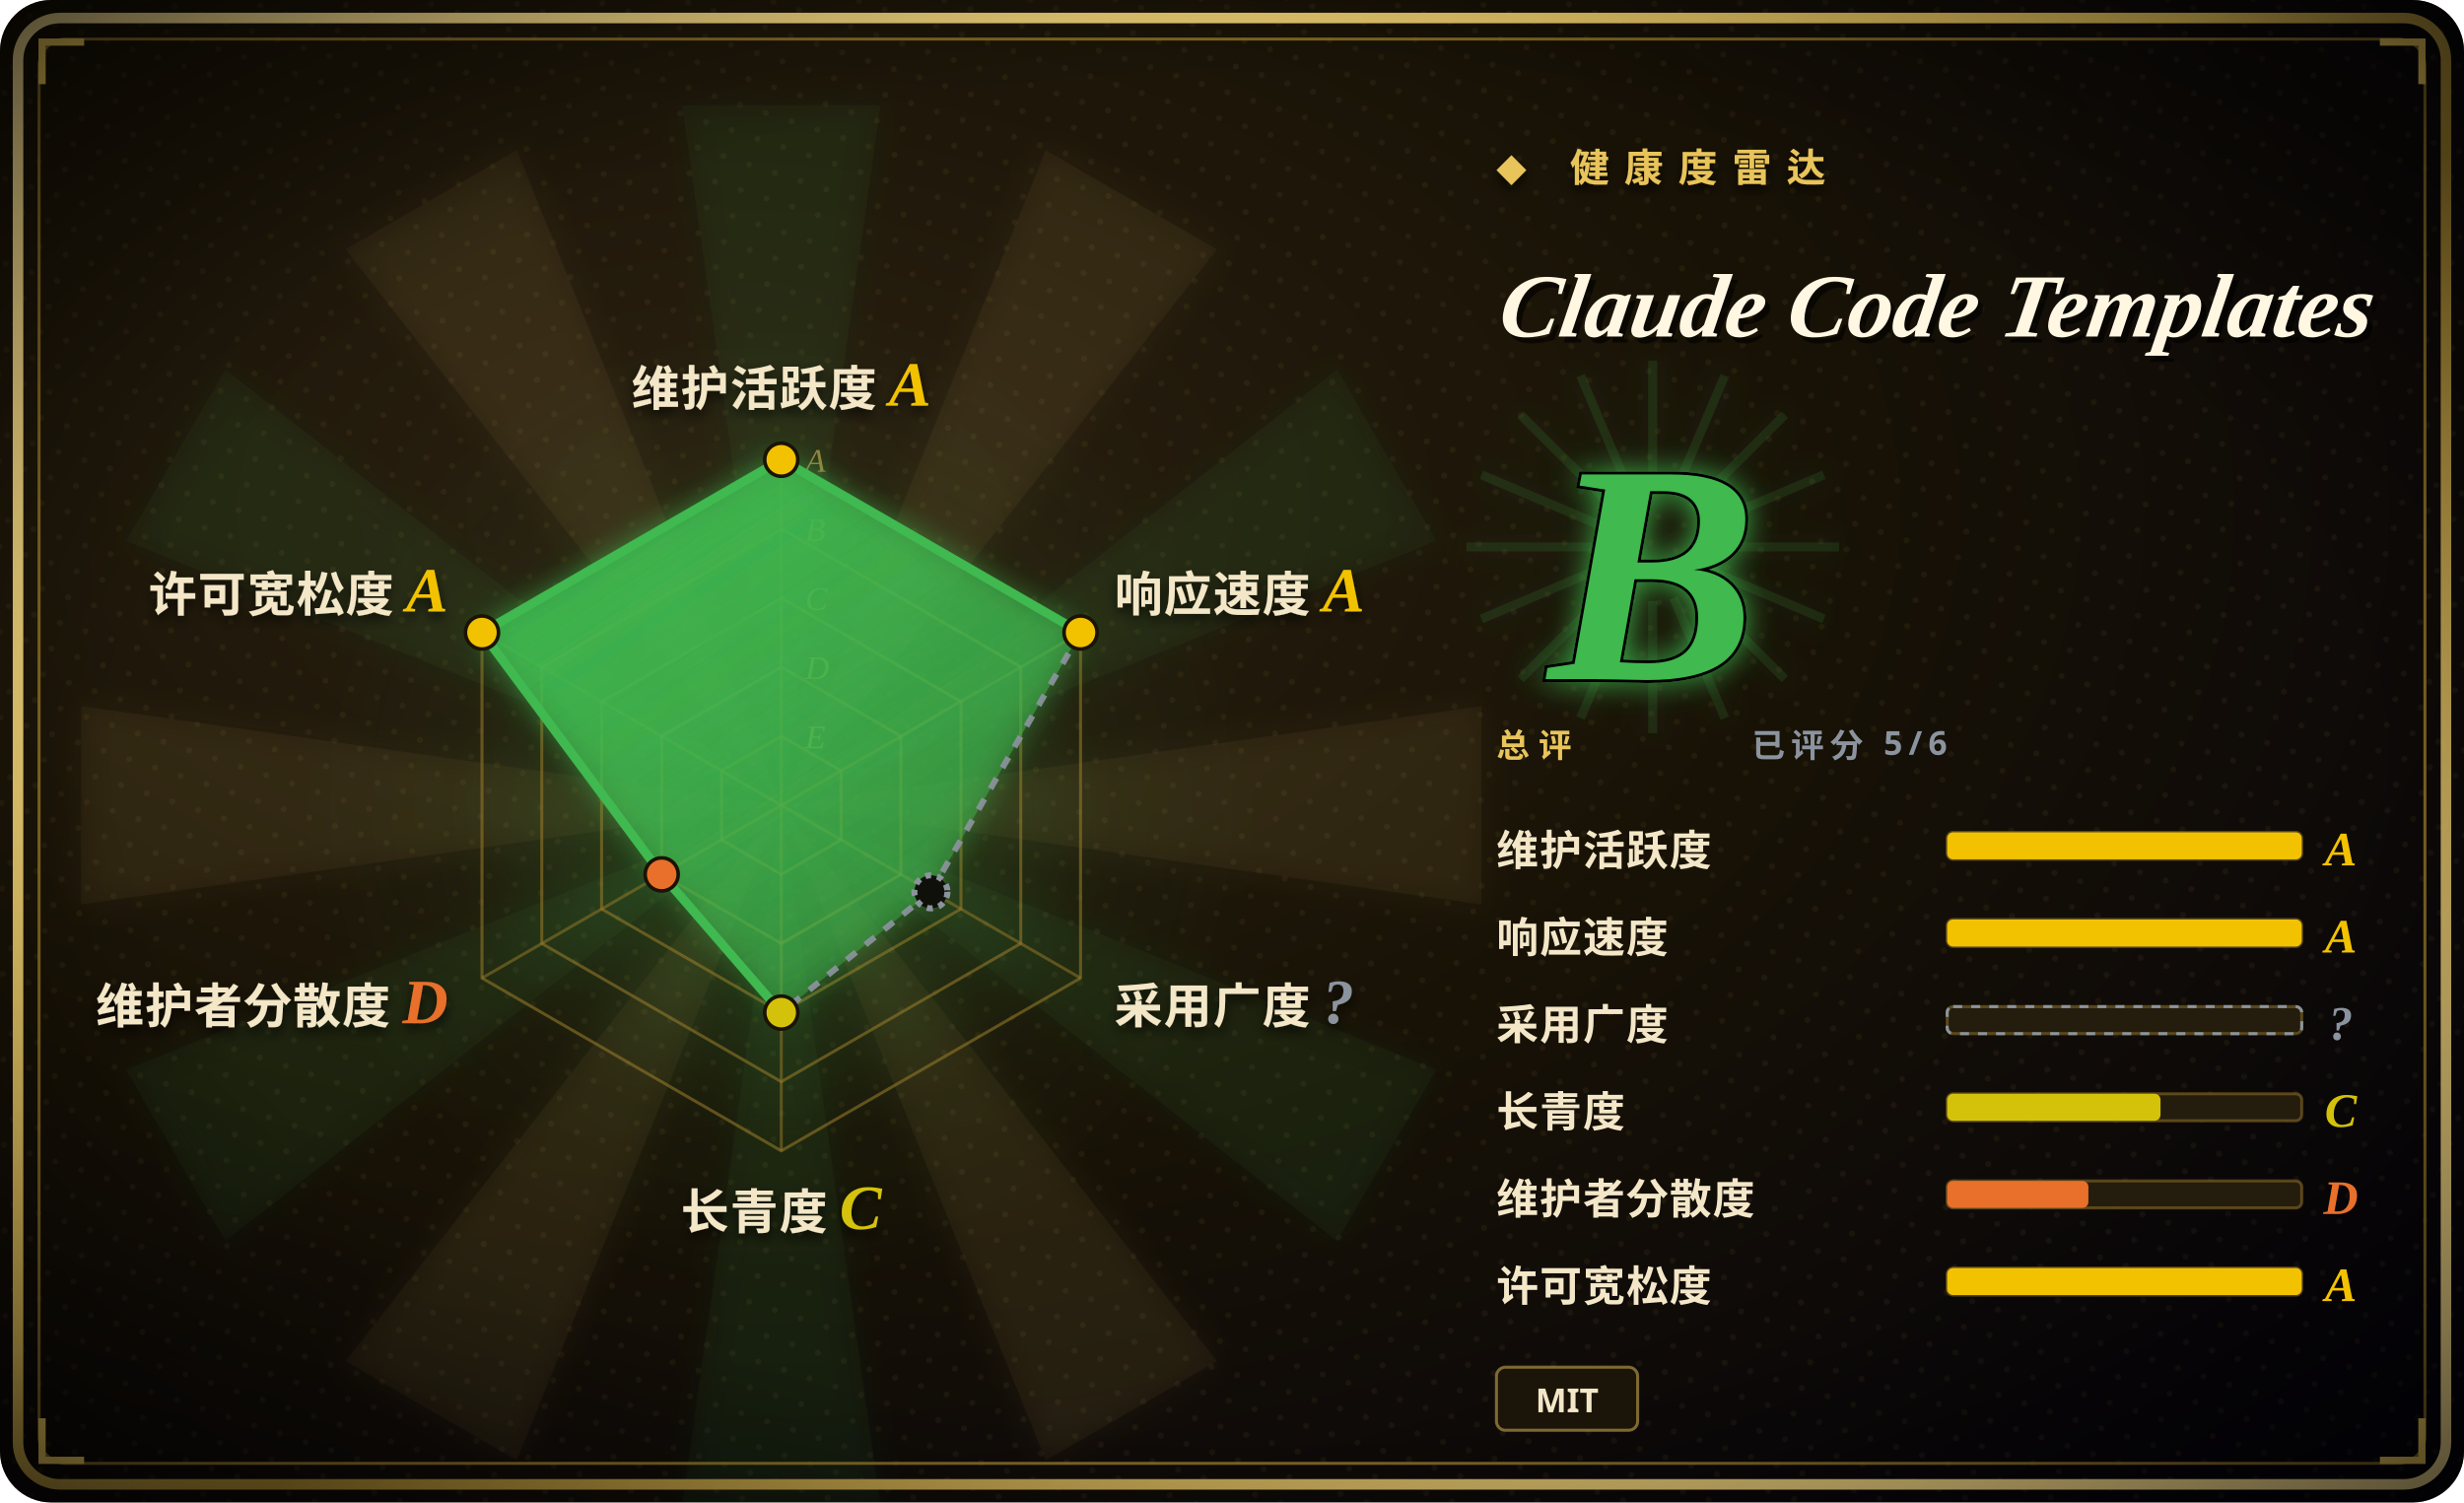
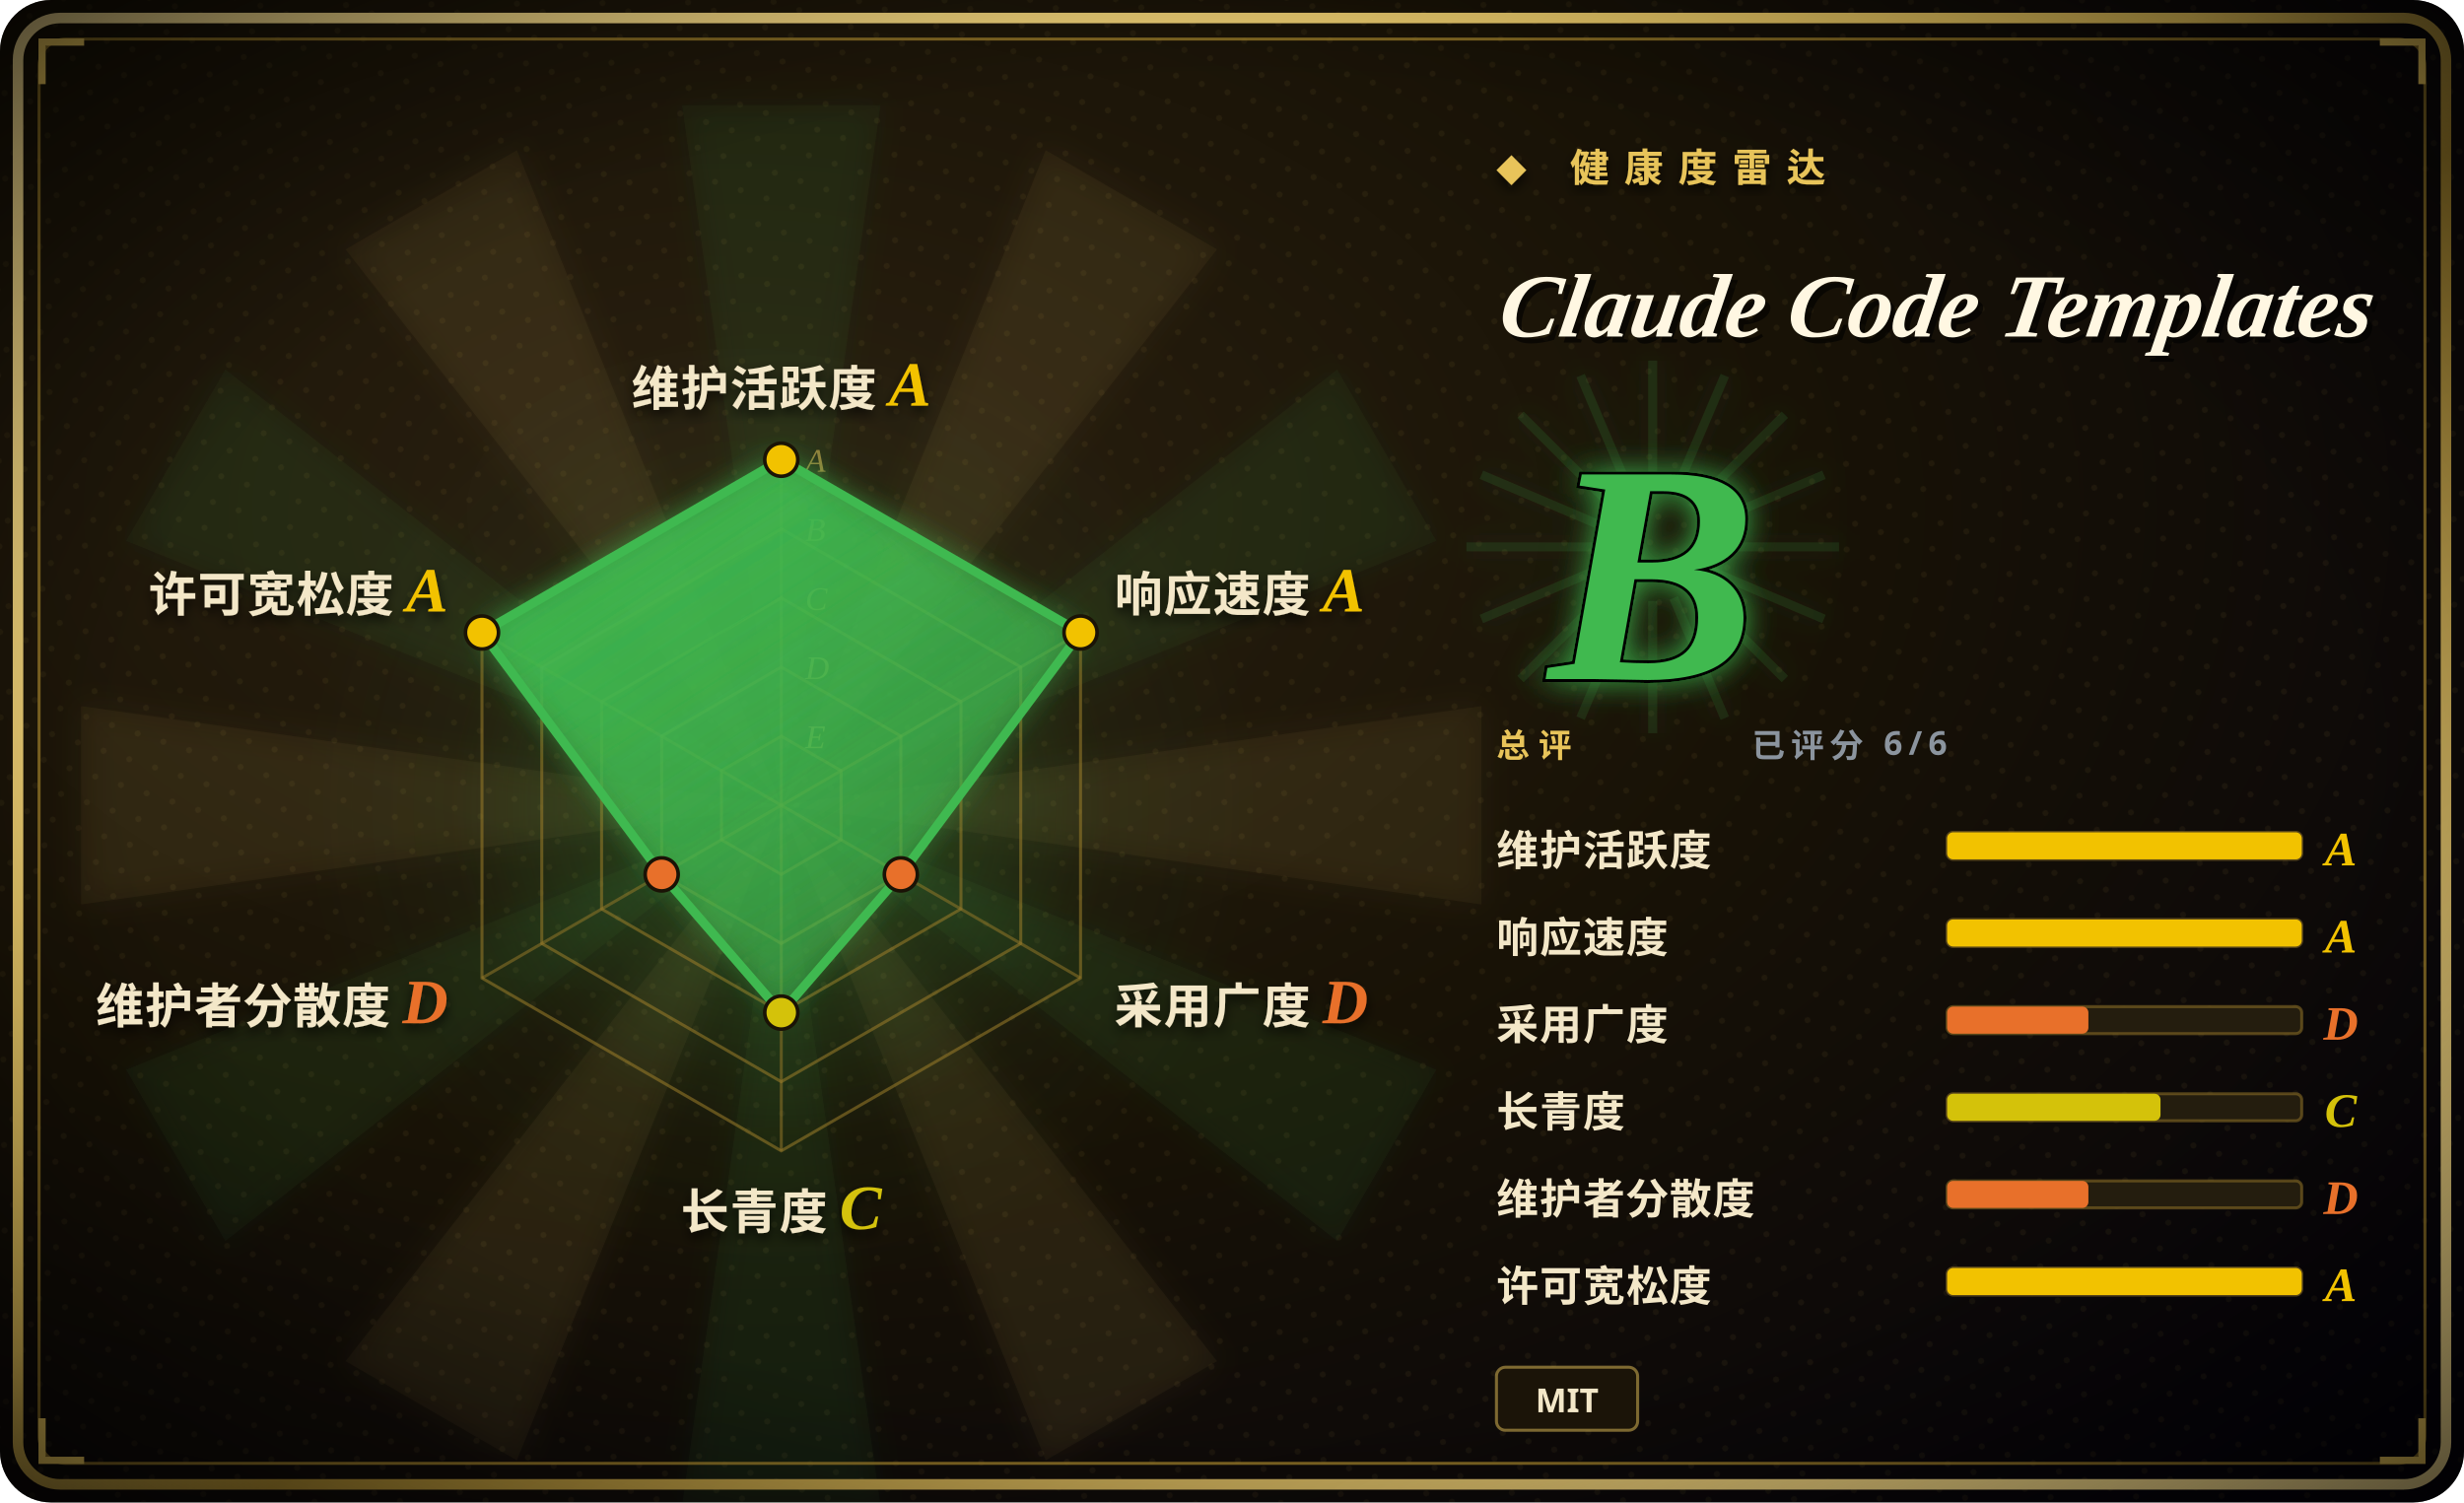
<svg xmlns="http://www.w3.org/2000/svg" width="820" height="500" viewBox="0 0 820 500">
  <defs>
    <radialGradient id="bg" cx="30%" cy="34%" r="90%">
      <stop offset="0%" stop-color="#2a2010" />
      <stop offset="48%" stop-color="#181206" />
      <stop offset="100%" stop-color="#05030a" />
    </radialGradient>
    <radialGradient id="vig" cx="50%" cy="50%" r="72%">
      <stop offset="62%" stop-color="#000000" stop-opacity="0" />
      <stop offset="100%" stop-color="#000000" stop-opacity="0.72" />
    </radialGradient>
    <linearGradient id="frame" x1="0" y1="0" x2="1" y2="1">
      <stop offset="0%" stop-color="#f6dd92" />
      <stop offset="45%" stop-color="#E8C45A" />
      <stop offset="55%" stop-color="#9c7d2a" />
      <stop offset="100%" stop-color="#f6dd92" />
    </linearGradient>
    <linearGradient id="poly" x1="0" y1="0" x2="0.7" y2="1">
      <stop offset="0%" stop-color="#3FB950" stop-opacity="0.92" />
      <stop offset="100%" stop-color="#3FB950" stop-opacity="0.34" />
    </linearGradient>
    <radialGradient id="halo" cx="50%" cy="50%" r="50%">
      <stop offset="0%" stop-color="#3FB950" stop-opacity="0.34" />
      <stop offset="68%" stop-color="#3FB950" stop-opacity="0.04" />
      <stop offset="100%" stop-color="#3FB950" stop-opacity="0" />
    </radialGradient>
    <filter id="glow" x="-60%" y="-60%" width="220%" height="220%">
      <feGaussianBlur stdDeviation="5" result="b" />
      <feMerge>
        <feMergeNode in="b" />
        <feMergeNode in="SourceGraphic" />
      </feMerge>
    </filter>
    <filter id="soft" x="-30%" y="-30%" width="160%" height="160%">
      <feDropShadow dx="0" dy="2" stdDeviation="2" flood-color="#000" flood-opacity="0.7" />
    </filter>
    <pattern id="halftone" width="9" height="9" patternUnits="userSpaceOnUse" patternTransform="rotate(18)">
      <circle cx="2" cy="2" r="1" fill="#E8C45A" fill-opacity="0.06" />
    </pattern>
  </defs>
  <rect width="820" height="500" rx="17" fill="url(#bg)" />
  <rect width="820" height="500" rx="17" fill="url(#halftone)" />
  <g opacity="0.5" filter="url(#glow)">
    <path d="M260,268 L493,235 L493,301 Z" fill="#E8C45A" fill-opacity="0.10" />
    <path d="M260,268 L478,356 L445,413 Z" fill="#3FB950" fill-opacity="0.10" />
    <path d="M260,268 L405,453 L348,486 Z" fill="#E8C45A" fill-opacity="0.10" />
    <path d="M260,268 L293,501 L227,501 Z" fill="#3FB950" fill-opacity="0.10" />
    <path d="M260,268 L172,486 L115,453 Z" fill="#E8C45A" fill-opacity="0.10" />
    <path d="M260,268 L75,413 L42,356 Z" fill="#3FB950" fill-opacity="0.10" />
    <path d="M260,268 L27,301 L27,235 Z" fill="#E8C45A" fill-opacity="0.10" />
    <path d="M260,268 L42,180 L75,123 Z" fill="#3FB950" fill-opacity="0.10" />
    <path d="M260,268 L115,83 L172,50 Z" fill="#E8C45A" fill-opacity="0.10" />
    <path d="M260,268 L227,35 L293,35 Z" fill="#3FB950" fill-opacity="0.10" />
    <path d="M260,268 L348,50 L405,83 Z" fill="#E8C45A" fill-opacity="0.10" />
    <path d="M260,268 L445,123 L478,180 Z" fill="#3FB950" fill-opacity="0.10" />
  </g>
  <circle cx="260" cy="268" r="161" fill="url(#halo)" />
  <rect x="6" y="6" width="808" height="488" rx="14" fill="none" stroke="url(#frame)" stroke-width="3.5" />
  <rect x="13" y="13" width="794" height="474" rx="9" fill="none" stroke="#9c7d2a" stroke-width="1" stroke-opacity="0.8" />
  <path d="M14,28 L14,14 L28,14" fill="none" stroke="#E8C45A" stroke-width="2.4" />
  <path d="M806,28 L806,14 L792,14" fill="none" stroke="#E8C45A" stroke-width="2.4" />
  <path d="M14,472 L14,486 L28,486" fill="none" stroke="#E8C45A" stroke-width="2.4" />
  <path d="M806,472 L806,486 L792,486" fill="none" stroke="#E8C45A" stroke-width="2.4" />
  <rect width="820" height="500" rx="17" fill="url(#vig)" />
  <polygon points="260.0,153.0 359.6,210.5 359.6,325.5 260.0,383.0 160.4,325.5 160.4,210.5" fill="none" stroke="#9c7d2a" stroke-opacity="0.55" stroke-width="1" />
  <polygon points="260.0,176.0 339.7,222.0 339.7,314.0 260.0,360.0 180.3,314.0 180.3,222.0" fill="none" stroke="#9c7d2a" stroke-opacity="0.55" stroke-width="1" />
  <polygon points="260.0,199.0 319.8,233.5 319.8,302.5 260.0,337.0 200.2,302.5 200.2,233.5" fill="none" stroke="#9c7d2a" stroke-opacity="0.55" stroke-width="1" />
  <polygon points="260.0,222.0 299.8,245.0 299.8,291.0 260.0,314.0 220.2,291.0 220.2,245.0" fill="none" stroke="#9c7d2a" stroke-opacity="0.55" stroke-width="1" />
  <polygon points="260.0,245.0 279.9,256.5 279.9,279.5 260.0,291.0 240.1,279.5 240.1,256.5" fill="none" stroke="#9c7d2a" stroke-opacity="0.55" stroke-width="1" />
  <line x1="260" y1="268" x2="260.0" y2="153.0" stroke="#9c7d2a" stroke-opacity="0.5" stroke-width="1" />
  <line x1="260" y1="268" x2="359.6" y2="210.5" stroke="#9c7d2a" stroke-opacity="0.5" stroke-width="1" />
  <line x1="260" y1="268" x2="359.6" y2="325.5" stroke="#9c7d2a" stroke-opacity="0.5" stroke-width="1" />
  <line x1="260" y1="268" x2="260.0" y2="383.0" stroke="#9c7d2a" stroke-opacity="0.5" stroke-width="1" />
  <line x1="260" y1="268" x2="160.4" y2="325.5" stroke="#9c7d2a" stroke-opacity="0.5" stroke-width="1" />
  <line x1="260" y1="268" x2="160.4" y2="210.5" stroke="#9c7d2a" stroke-opacity="0.5" stroke-width="1" />
  <text x="268" y="157.0" font-size="11" font-style="italic" fill="#E8C45A" fill-opacity="0.55" font-family="'Georgia','Times New Roman',serif">A</text>
  <text x="268" y="180.0" font-size="11" font-style="italic" fill="#E8C45A" fill-opacity="0.55" font-family="'Georgia','Times New Roman',serif">B</text>
  <text x="268" y="203.0" font-size="11" font-style="italic" fill="#E8C45A" fill-opacity="0.55" font-family="'Georgia','Times New Roman',serif">C</text>
  <text x="268" y="226.0" font-size="11" font-style="italic" fill="#E8C45A" fill-opacity="0.55" font-family="'Georgia','Times New Roman',serif">D</text>
  <text x="268" y="249.0" font-size="11" font-style="italic" fill="#E8C45A" fill-opacity="0.55" font-family="'Georgia','Times New Roman',serif">E</text>
-   <polygon points="260.0,153.0 359.6,210.5 309.8,296.8 260.0,337.0 220.2,291.0 160.4,210.5" fill="url(#poly)" filter="url(#glow)" />
+   <polygon points="260.0,153.0 359.6,210.5 299.8,291.0 260.0,337.0 220.2,291.0 160.4,210.5" fill="url(#poly)" filter="url(#glow)" />
  <line x1="260.0" y1="153.0" x2="359.6" y2="210.5" stroke="#3FB950" stroke-width="3" />
-   <line x1="359.6" y1="210.5" x2="309.8" y2="296.8" stroke="#8B949E" stroke-width="2" stroke-dasharray="4 4" stroke-opacity="0.92" />
-   <line x1="309.8" y1="296.8" x2="260.0" y2="337.0" stroke="#8B949E" stroke-width="2" stroke-dasharray="4 4" stroke-opacity="0.92" />
+   <line x1="359.6" y1="210.5" x2="299.8" y2="291.0" stroke="#3FB950" stroke-width="3" />
+   <line x1="299.8" y1="291.0" x2="260.0" y2="337.0" stroke="#3FB950" stroke-width="3" />
  <line x1="260.0" y1="337.0" x2="220.2" y2="291.0" stroke="#3FB950" stroke-width="3" />
  <line x1="220.2" y1="291.0" x2="160.4" y2="210.5" stroke="#3FB950" stroke-width="3" />
  <line x1="160.4" y1="210.5" x2="260.0" y2="153.0" stroke="#3FB950" stroke-width="3" />
  <circle cx="260.0" cy="153.0" r="5.5" fill="#F2C200" stroke="#1a1306" stroke-width="1.2" />
  <circle cx="359.6" cy="210.5" r="5.5" fill="#F2C200" stroke="#1a1306" stroke-width="1.2" />
-   <circle cx="309.8" cy="296.8" r="5.5" fill="#10100b" stroke="#8B949E" stroke-width="2" stroke-dasharray="2 2" />
+   <circle cx="299.8" cy="291.0" r="5.5" fill="#E8702A" stroke="#1a1306" stroke-width="1.2" />
  <circle cx="260.0" cy="337.0" r="5.5" fill="#D4C20A" stroke="#1a1306" stroke-width="1.2" />
  <circle cx="220.2" cy="291.0" r="5.5" fill="#E8702A" stroke="#1a1306" stroke-width="1.2" />
  <circle cx="160.4" cy="210.5" r="5.5" fill="#F2C200" stroke="#1a1306" stroke-width="1.2" />
  <text x="260.0" y="135.0" font-size="16" font-weight="900" fill="#f3e7c8" text-anchor="middle" font-family="'PingFang SC','Hiragino Sans GB','Heiti SC','Microsoft YaHei',sans-serif" letter-spacing="0.4" filter="url(#soft)">维护活跃度 <tspan fill="#F2C200" font-family="'Georgia','Times New Roman',serif" font-style="italic" font-size="21">A</tspan>
  </text>
  <text x="370.9" y="203.5" font-size="16" font-weight="900" fill="#f3e7c8" text-anchor="start" font-family="'PingFang SC','Hiragino Sans GB','Heiti SC','Microsoft YaHei',sans-serif" letter-spacing="0.4" filter="url(#soft)">响应速度 <tspan fill="#F2C200" font-family="'Georgia','Times New Roman',serif" font-style="italic" font-size="21">A</tspan>
  </text>
-   <text x="370.9" y="340.5" font-size="16" font-weight="900" fill="#f3e7c8" text-anchor="start" font-family="'PingFang SC','Hiragino Sans GB','Heiti SC','Microsoft YaHei',sans-serif" letter-spacing="0.4" filter="url(#soft)">采用广度 <tspan fill="#8B949E" font-family="'Georgia','Times New Roman',serif" font-style="italic" font-size="21">?</tspan>
+   <text x="370.9" y="340.5" font-size="16" font-weight="900" fill="#f3e7c8" text-anchor="start" font-family="'PingFang SC','Hiragino Sans GB','Heiti SC','Microsoft YaHei',sans-serif" letter-spacing="0.4" filter="url(#soft)">采用广度 <tspan fill="#E8702A" font-family="'Georgia','Times New Roman',serif" font-style="italic" font-size="21">D</tspan>
  </text>
  <text x="260.0" y="409.0" font-size="16" font-weight="900" fill="#f3e7c8" text-anchor="middle" font-family="'PingFang SC','Hiragino Sans GB','Heiti SC','Microsoft YaHei',sans-serif" letter-spacing="0.4" filter="url(#soft)">长青度 <tspan fill="#D4C20A" font-family="'Georgia','Times New Roman',serif" font-style="italic" font-size="21">C</tspan>
  </text>
  <text x="149.1" y="340.5" font-size="16" font-weight="900" fill="#f3e7c8" text-anchor="end" font-family="'PingFang SC','Hiragino Sans GB','Heiti SC','Microsoft YaHei',sans-serif" letter-spacing="0.4" filter="url(#soft)">维护者分散度 <tspan fill="#E8702A" font-family="'Georgia','Times New Roman',serif" font-style="italic" font-size="21">D</tspan>
  </text>
  <text x="149.1" y="203.5" font-size="16" font-weight="900" fill="#f3e7c8" text-anchor="end" font-family="'PingFang SC','Hiragino Sans GB','Heiti SC','Microsoft YaHei',sans-serif" letter-spacing="0.4" filter="url(#soft)">许可宽松度 <tspan fill="#F2C200" font-family="'Georgia','Times New Roman',serif" font-style="italic" font-size="21">A</tspan>
  </text>
  <text x="498" y="60" font-size="13" letter-spacing="5" fill="#E8C45A" font-weight="900" font-family="'PingFang SC','Hiragino Sans GB','Heiti SC','Microsoft YaHei',sans-serif" filter="url(#soft)">◆ 健康度雷达</text>
  <g transform="translate(498,112) skewX(-9)">
    <text x="2" y="2" font-size="30" font-weight="900" font-style="italic" fill="#000" fill-opacity="0.6" font-family="'Georgia','Times New Roman',serif">Claude Code Templates</text>
    <text x="0" y="0" font-size="30" font-weight="900" font-style="italic" fill="#fff7e2" font-family="'Georgia','Times New Roman',serif">Claude Code Templates</text>
  </g>
  <line x1="498" y1="124" x2="648" y2="124" stroke="url(#frame)" stroke-width="2" />
  <g opacity="0.85" filter="url(#glow)">
    <line x1="568" y1="182" x2="612" y2="182" stroke="#3FB950" stroke-opacity="0.16" stroke-width="3" />
    <line x1="567" y1="189" x2="607" y2="206" stroke="#3FB950" stroke-opacity="0.16" stroke-width="3" />
    <line x1="563" y1="195" x2="594" y2="226" stroke="#3FB950" stroke-opacity="0.16" stroke-width="3" />
    <line x1="557" y1="199" x2="574" y2="239" stroke="#3FB950" stroke-opacity="0.16" stroke-width="3" />
    <line x1="550" y1="200" x2="550" y2="244" stroke="#3FB950" stroke-opacity="0.16" stroke-width="3" />
    <line x1="543" y1="199" x2="526" y2="239" stroke="#3FB950" stroke-opacity="0.16" stroke-width="3" />
    <line x1="537" y1="195" x2="506" y2="226" stroke="#3FB950" stroke-opacity="0.16" stroke-width="3" />
    <line x1="533" y1="189" x2="493" y2="206" stroke="#3FB950" stroke-opacity="0.16" stroke-width="3" />
    <line x1="532" y1="182" x2="488" y2="182" stroke="#3FB950" stroke-opacity="0.16" stroke-width="3" />
    <line x1="533" y1="175" x2="493" y2="158" stroke="#3FB950" stroke-opacity="0.16" stroke-width="3" />
    <line x1="537" y1="169" x2="506" y2="138" stroke="#3FB950" stroke-opacity="0.16" stroke-width="3" />
    <line x1="543" y1="165" x2="526" y2="125" stroke="#3FB950" stroke-opacity="0.16" stroke-width="3" />
    <line x1="550" y1="164" x2="550" y2="120" stroke="#3FB950" stroke-opacity="0.16" stroke-width="3" />
    <line x1="557" y1="165" x2="574" y2="125" stroke="#3FB950" stroke-opacity="0.16" stroke-width="3" />
    <line x1="563" y1="169" x2="594" y2="138" stroke="#3FB950" stroke-opacity="0.16" stroke-width="3" />
    <line x1="567" y1="175" x2="607" y2="158" stroke="#3FB950" stroke-opacity="0.16" stroke-width="3" />
  </g>
  <text x="550" y="226" font-size="104" font-weight="900" font-style="italic" text-anchor="middle" fill="#3FB950" stroke="#000" stroke-width="2" paint-order="stroke" font-family="'Georgia','Times New Roman',serif" filter="url(#glow)">B</text>
  <text x="498" y="252" font-size="11" letter-spacing="3" fill="#E8C45A" font-family="'PingFang SC','Hiragino Sans GB','Heiti SC','Microsoft YaHei',sans-serif" font-weight="900">总评</text>
-   <text x="648" y="252" font-size="11" letter-spacing="2" fill="#8B949E" font-family="'PingFang SC','Hiragino Sans GB','Heiti SC','Microsoft YaHei',sans-serif" font-weight="900" text-anchor="end">已评分 5/6</text>
+   <text x="648" y="252" font-size="11" letter-spacing="2" fill="#8B949E" font-family="'PingFang SC','Hiragino Sans GB','Heiti SC','Microsoft YaHei',sans-serif" font-weight="900" text-anchor="end">已评分 6/6</text>
  <text x="498" y="288" font-size="14" font-weight="900" fill="#f3e7c8" font-family="'PingFang SC','Hiragino Sans GB','Heiti SC','Microsoft YaHei',sans-serif" letter-spacing="0.4">维护活跃度</text>
  <rect x="648" y="277" width="118" height="9" rx="2" fill="#241d0e" stroke="#9c7d2a" stroke-opacity="0.5" />
  <rect x="648" y="277" width="118" height="9" rx="2" fill="#F2C200" />
  <text x="779" y="288" font-size="16" font-weight="900" font-style="italic" fill="#F2C200" font-family="'Georgia','Times New Roman',serif" text-anchor="middle">A</text>
  <text x="498" y="317" font-size="14" font-weight="900" fill="#f3e7c8" font-family="'PingFang SC','Hiragino Sans GB','Heiti SC','Microsoft YaHei',sans-serif" letter-spacing="0.4">响应速度</text>
  <rect x="648" y="306" width="118" height="9" rx="2" fill="#241d0e" stroke="#9c7d2a" stroke-opacity="0.5" />
  <rect x="648" y="306" width="118" height="9" rx="2" fill="#F2C200" />
  <text x="779" y="317" font-size="16" font-weight="900" font-style="italic" fill="#F2C200" font-family="'Georgia','Times New Roman',serif" text-anchor="middle">A</text>
  <text x="498" y="346" font-size="14" font-weight="900" fill="#f3e7c8" font-family="'PingFang SC','Hiragino Sans GB','Heiti SC','Microsoft YaHei',sans-serif" letter-spacing="0.4">采用广度</text>
  <rect x="648" y="335" width="118" height="9" rx="2" fill="#241d0e" stroke="#9c7d2a" stroke-opacity="0.5" />
-   <rect x="648" y="335" width="118" height="9" rx="2" fill="none" stroke="#8B949E" stroke-dasharray="3 3" />
-   <text x="779" y="346" font-size="16" font-weight="900" font-style="italic" fill="#8B949E" font-family="'Georgia','Times New Roman',serif" text-anchor="middle">?</text>
+   <rect x="648" y="335" width="47" height="9" rx="2" fill="#E8702A" />
+   <text x="779" y="346" font-size="16" font-weight="900" font-style="italic" fill="#E8702A" font-family="'Georgia','Times New Roman',serif" text-anchor="middle">D</text>
  <text x="498" y="375" font-size="14" font-weight="900" fill="#f3e7c8" font-family="'PingFang SC','Hiragino Sans GB','Heiti SC','Microsoft YaHei',sans-serif" letter-spacing="0.4">长青度</text>
  <rect x="648" y="364" width="118" height="9" rx="2" fill="#241d0e" stroke="#9c7d2a" stroke-opacity="0.5" />
  <rect x="648" y="364" width="71" height="9" rx="2" fill="#D4C20A" />
  <text x="779" y="375" font-size="16" font-weight="900" font-style="italic" fill="#D4C20A" font-family="'Georgia','Times New Roman',serif" text-anchor="middle">C</text>
  <text x="498" y="404" font-size="14" font-weight="900" fill="#f3e7c8" font-family="'PingFang SC','Hiragino Sans GB','Heiti SC','Microsoft YaHei',sans-serif" letter-spacing="0.4">维护者分散度</text>
  <rect x="648" y="393" width="118" height="9" rx="2" fill="#241d0e" stroke="#9c7d2a" stroke-opacity="0.5" />
  <rect x="648" y="393" width="47" height="9" rx="2" fill="#E8702A" />
  <text x="779" y="404" font-size="16" font-weight="900" font-style="italic" fill="#E8702A" font-family="'Georgia','Times New Roman',serif" text-anchor="middle">D</text>
  <text x="498" y="433" font-size="14" font-weight="900" fill="#f3e7c8" font-family="'PingFang SC','Hiragino Sans GB','Heiti SC','Microsoft YaHei',sans-serif" letter-spacing="0.4">许可宽松度</text>
  <rect x="648" y="422" width="118" height="9" rx="2" fill="#241d0e" stroke="#9c7d2a" stroke-opacity="0.5" />
  <rect x="648" y="422" width="118" height="9" rx="2" fill="#F2C200" />
  <text x="779" y="433" font-size="16" font-weight="900" font-style="italic" fill="#F2C200" font-family="'Georgia','Times New Roman',serif" text-anchor="middle">A</text>
  <rect x="498" y="455" width="47" height="21" rx="3" fill="#1b1408" stroke="#E8C45A" stroke-opacity="0.5" />
  <text x="521.5" y="470" font-size="11" font-weight="700" fill="#f3e7c8" text-anchor="middle" font-family="'PingFang SC','Hiragino Sans GB','Heiti SC','Microsoft YaHei',sans-serif">MIT</text>
</svg>
